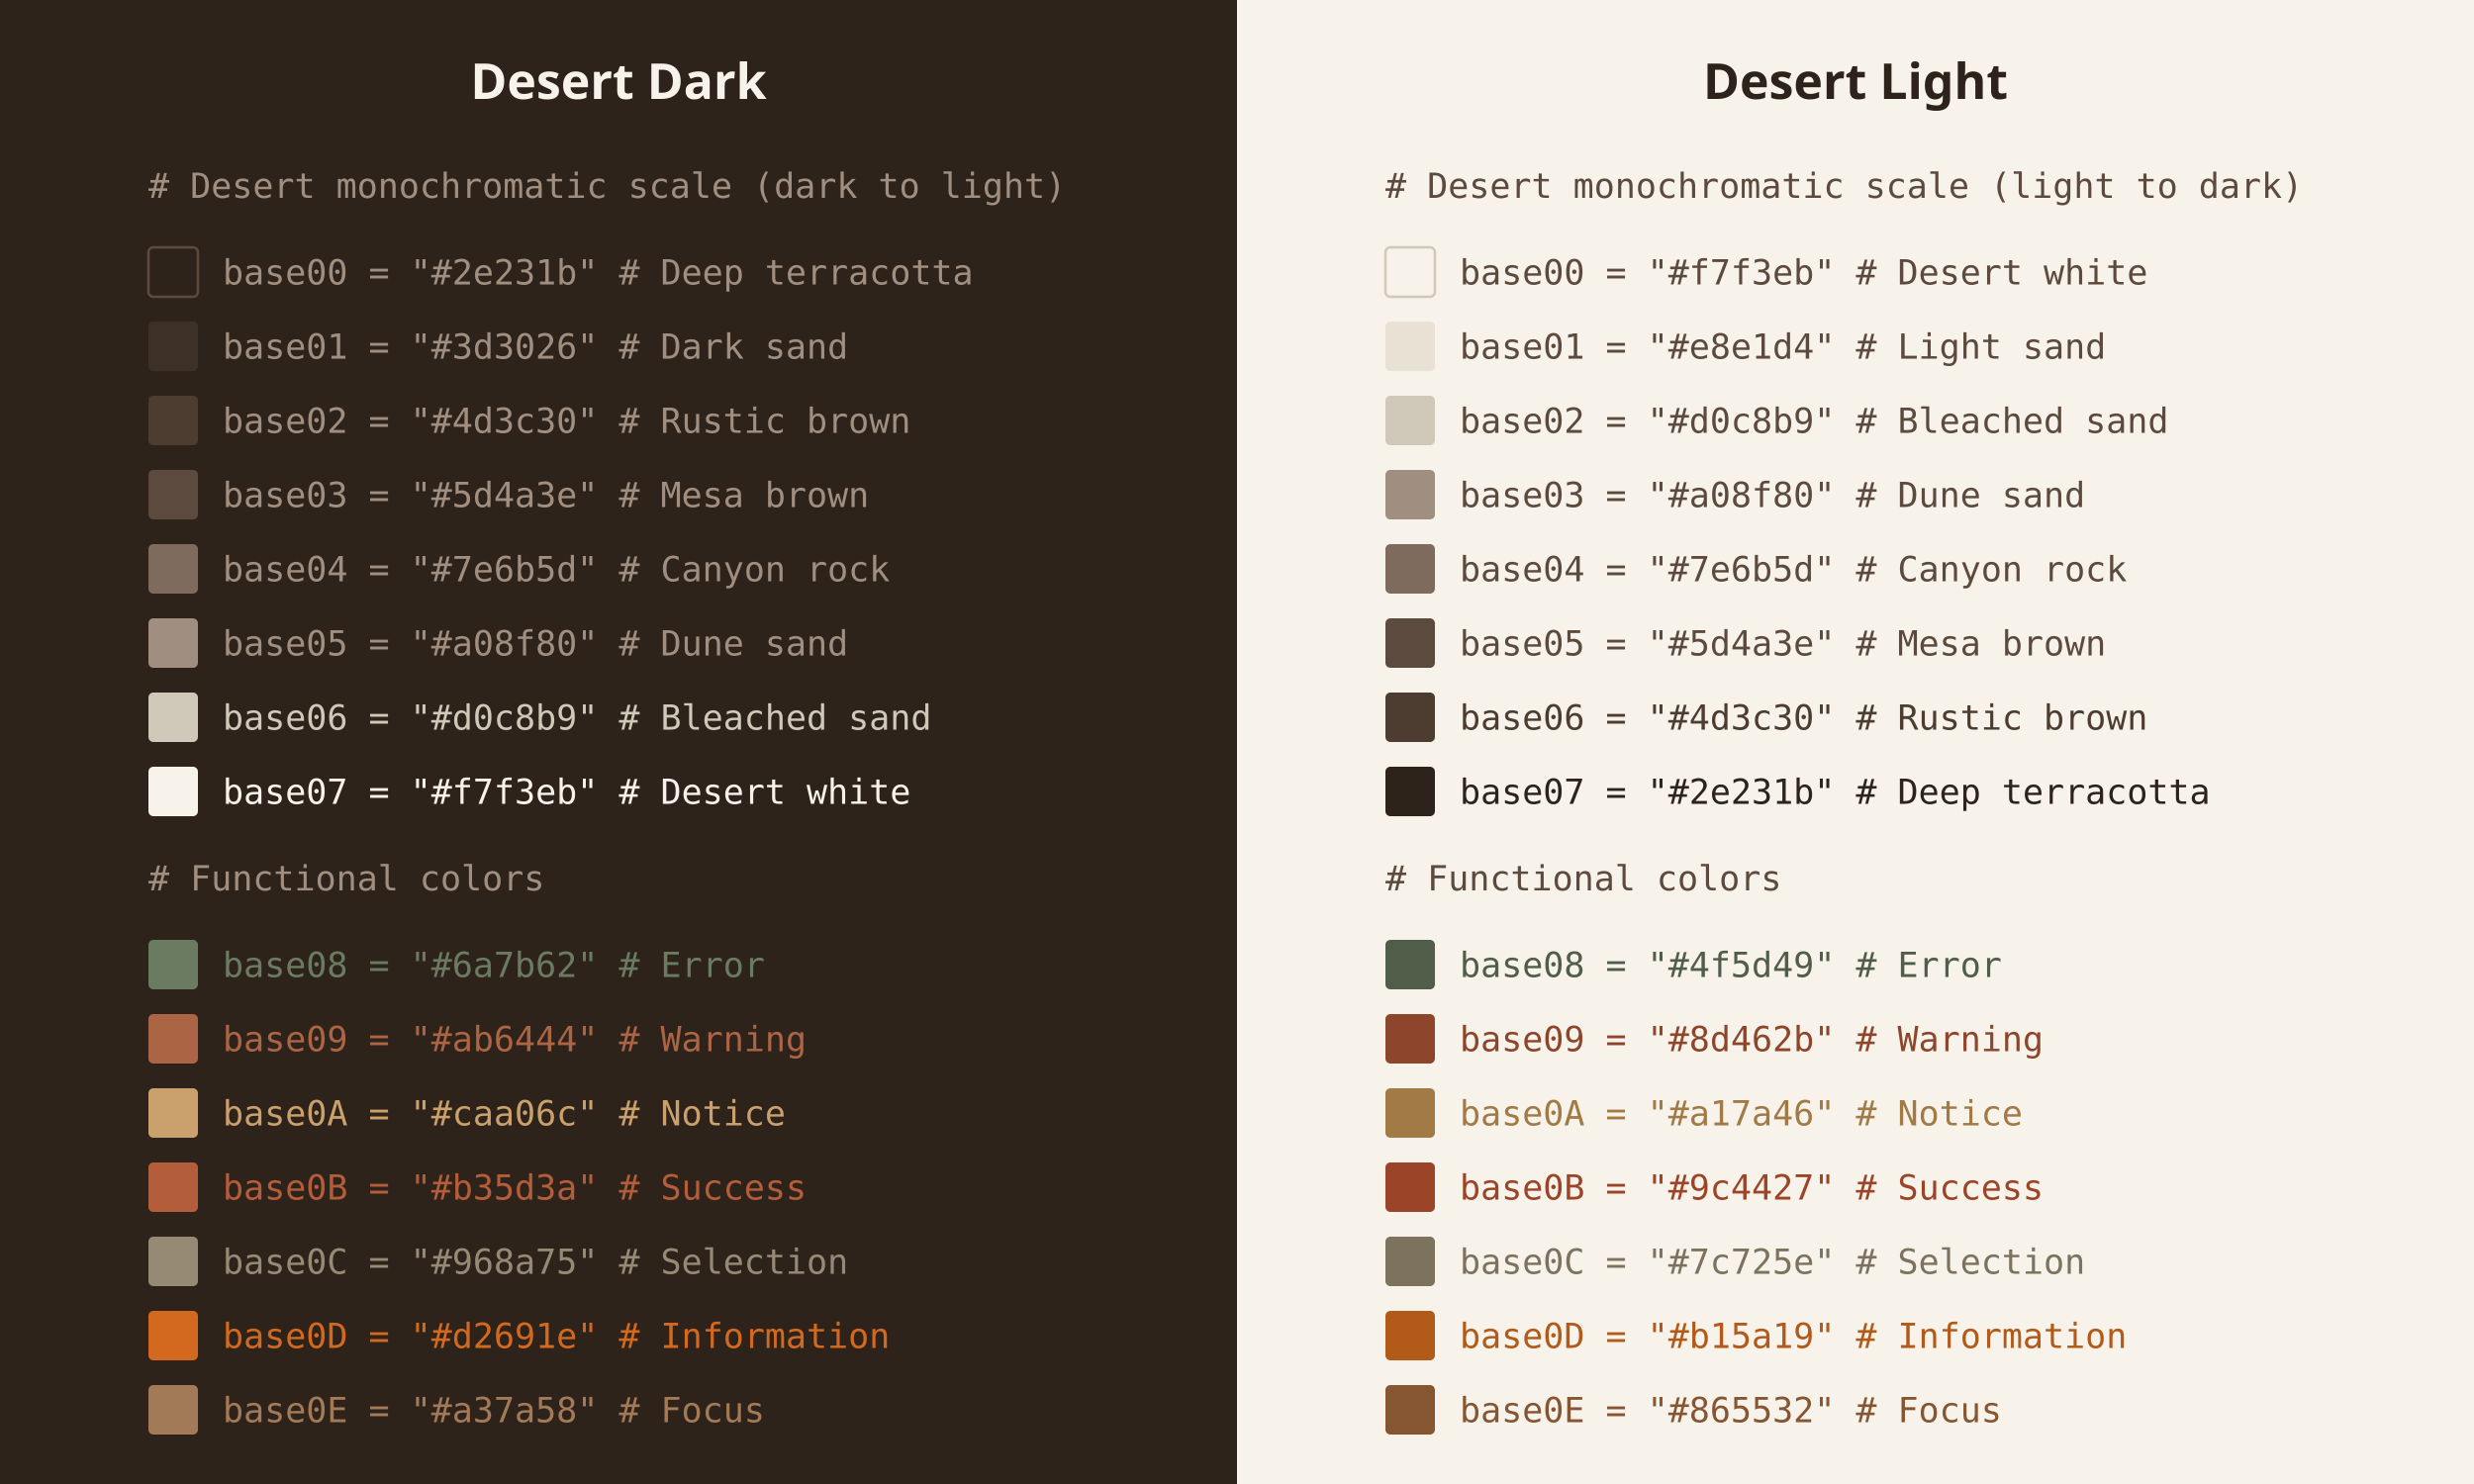
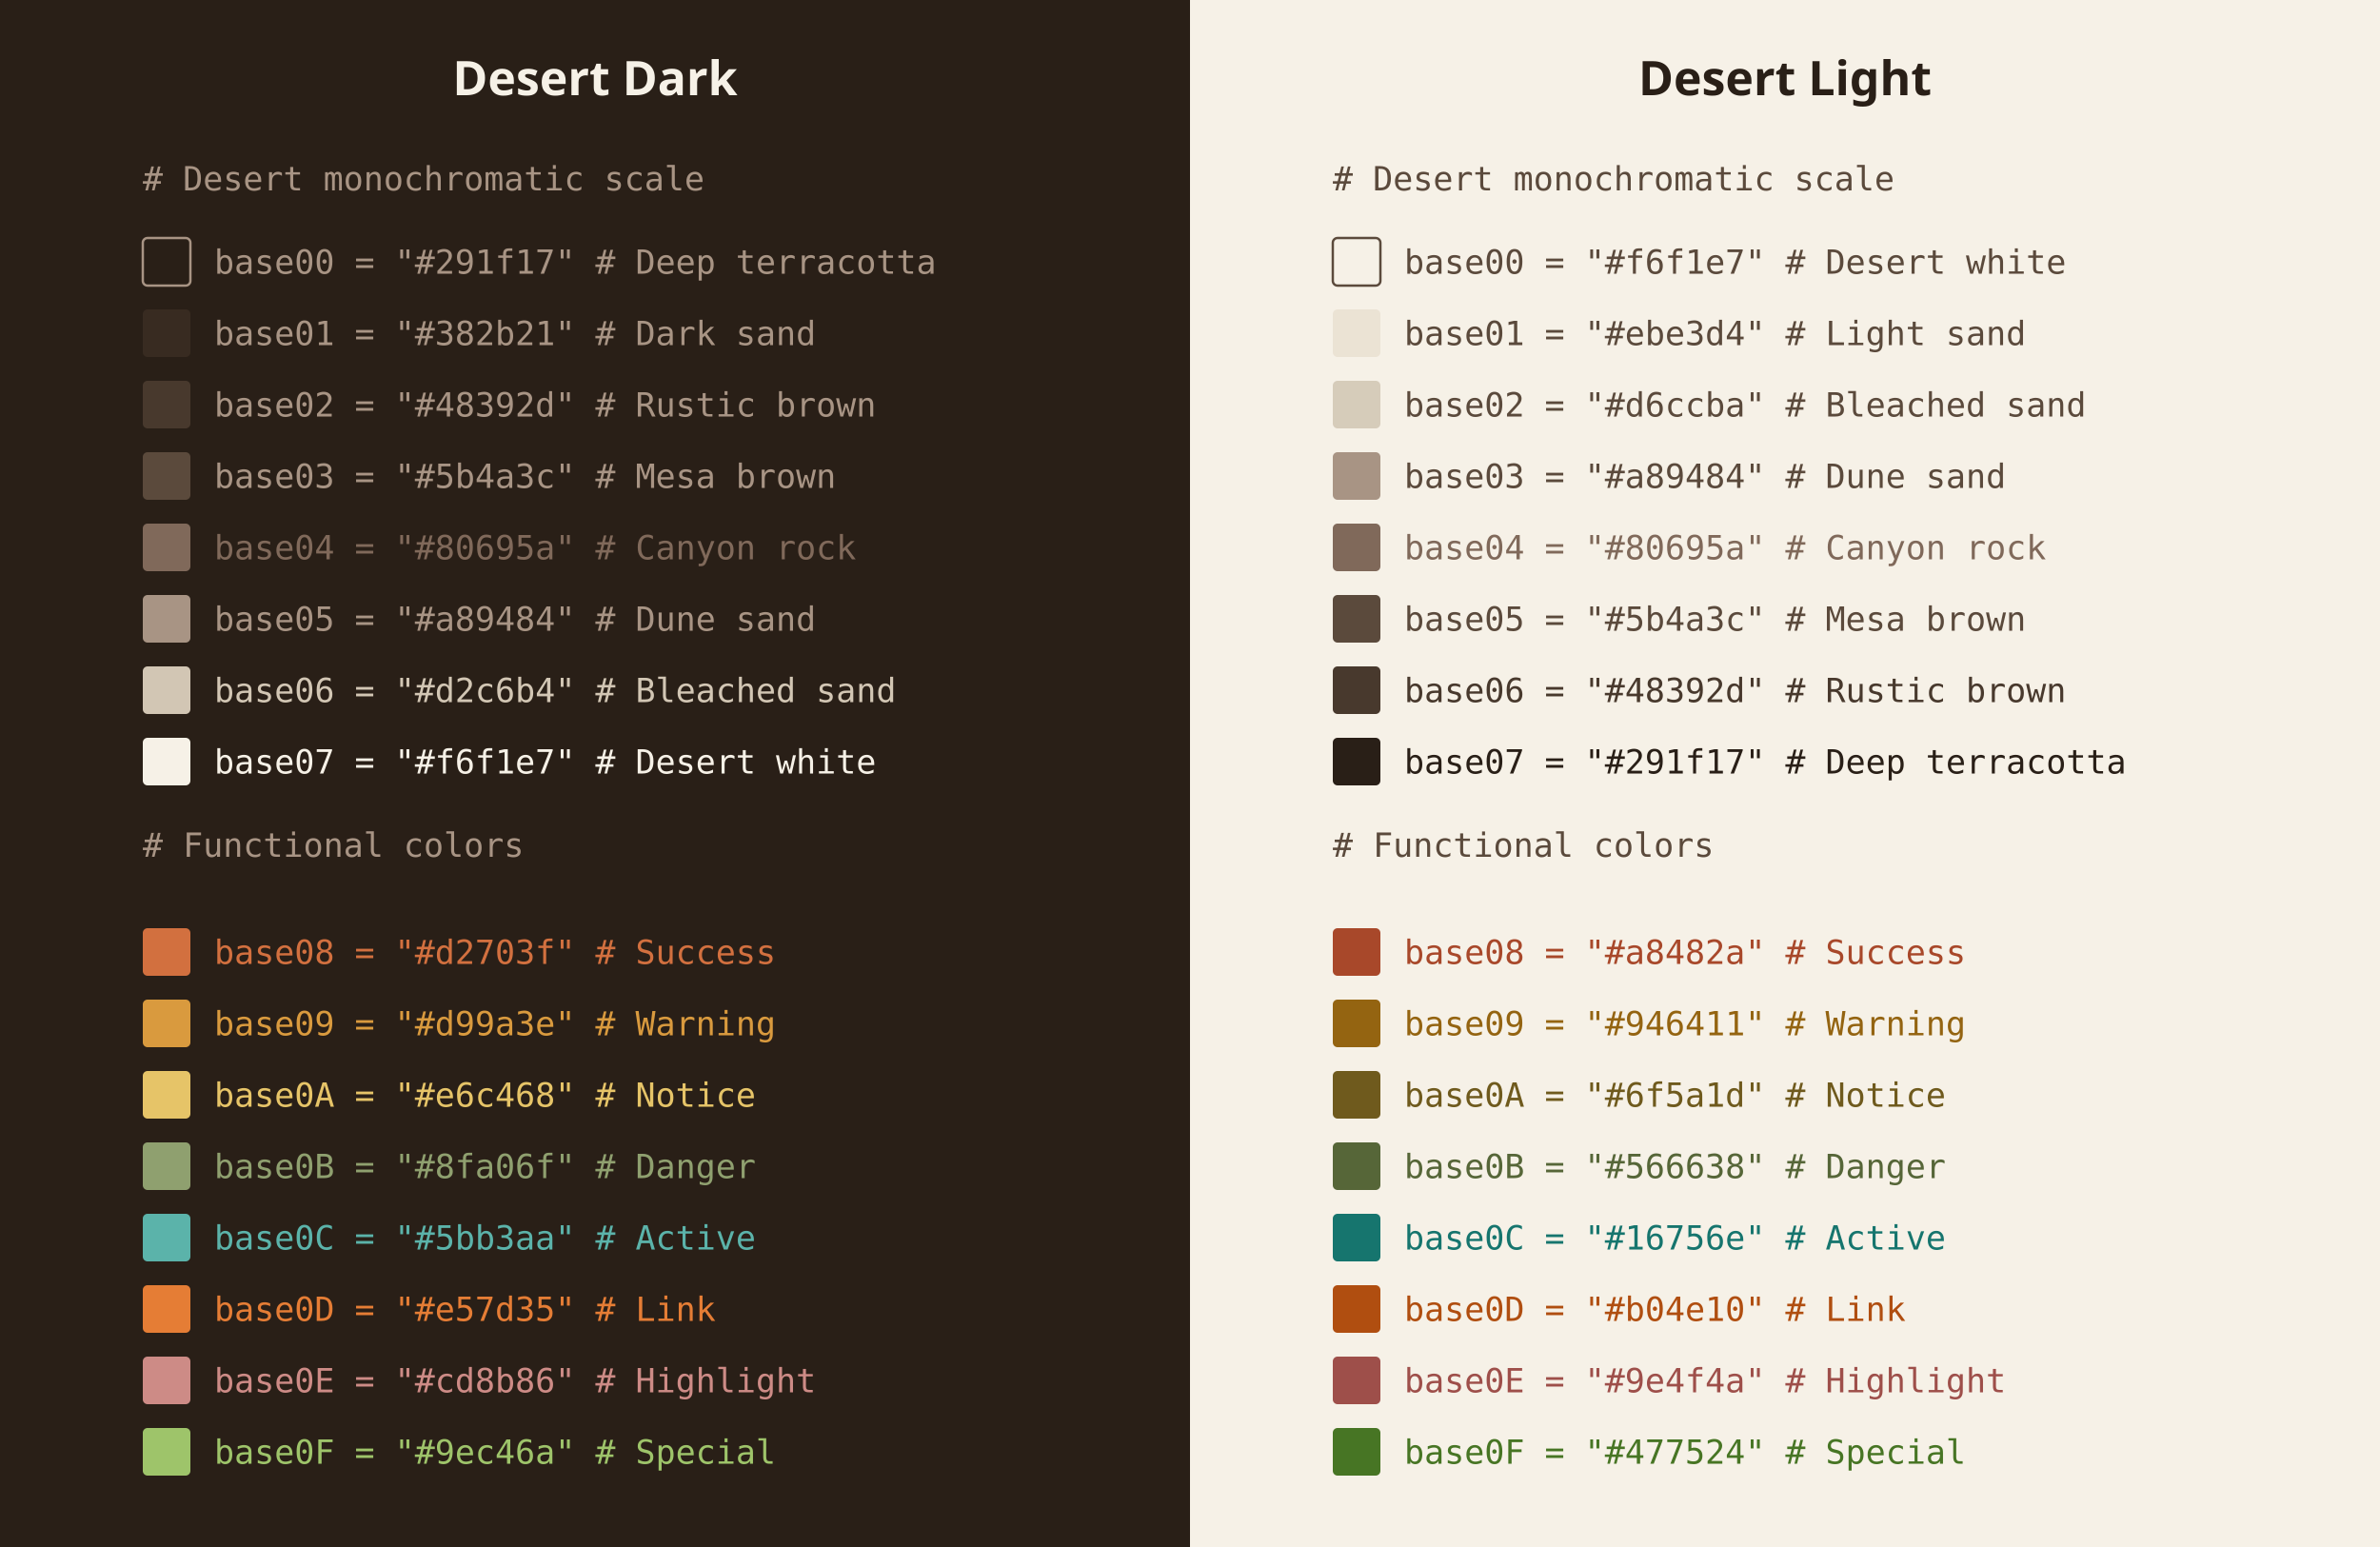
- <svg xmlns="http://www.w3.org/2000/svg" width="1000" height="600" viewBox="0 0 1000 600">
-   <rect x="0" y="0" width="500" height="600" fill="#2e231b" />
-   <rect x="500" y="0" width="500" height="600" fill="#f7f3eb" />
-   <text x="250" y="40" font-family="sans-serif" font-size="20" font-weight="bold" text-anchor="middle" fill="#f7f3eb">Desert Dark</text>
-   <text x="750" y="40" font-family="sans-serif" font-size="20" font-weight="bold" text-anchor="middle" fill="#2e231b">Desert Light</text>
-   <text x="60" y="80" font-family="monospace" font-size="14" fill="#a08f80"># Desert monochromatic scale (dark to light)</text>
-   <rect x="60" y="100" width="20" height="20" rx="2" fill="#2e231b" stroke="#5d4a3e" stroke-width="1" />
-   <text x="90" y="115" font-family="monospace" font-size="14" fill="#a08f80">base00 = "#2e231b" # Deep terracotta</text>
-   <rect x="60" y="130" width="20" height="20" rx="2" fill="#3d3026" />
-   <text x="90" y="145" font-family="monospace" font-size="14" fill="#a08f80">base01 = "#3d3026" # Dark sand</text>
-   <rect x="60" y="160" width="20" height="20" rx="2" fill="#4d3c30" />
-   <text x="90" y="175" font-family="monospace" font-size="14" fill="#a08f80">base02 = "#4d3c30" # Rustic brown</text>
-   <rect x="60" y="190" width="20" height="20" rx="2" fill="#5d4a3e" />
-   <text x="90" y="205" font-family="monospace" font-size="14" fill="#a08f80">base03 = "#5d4a3e" # Mesa brown</text>
-   <rect x="60" y="220" width="20" height="20" rx="2" fill="#7e6b5d" />
-   <text x="90" y="235" font-family="monospace" font-size="14" fill="#a08f80">base04 = "#7e6b5d" # Canyon rock</text>
-   <rect x="60" y="250" width="20" height="20" rx="2" fill="#a08f80" />
-   <text x="90" y="265" font-family="monospace" font-size="14" fill="#a08f80">base05 = "#a08f80" # Dune sand</text>
-   <rect x="60" y="280" width="20" height="20" rx="2" fill="#d0c8b9" />
-   <text x="90" y="295" font-family="monospace" font-size="14" fill="#d0c8b9">base06 = "#d0c8b9" # Bleached sand</text>
-   <rect x="60" y="310" width="20" height="20" rx="2" fill="#f7f3eb" />
-   <text x="90" y="325" font-family="monospace" font-size="14" fill="#f7f3eb">base07 = "#f7f3eb" # Desert white</text>
-   <text x="60" y="360" font-family="monospace" font-size="14" fill="#a08f80"># Functional colors </text>
-   <rect x="60" y="380" width="20" height="20" rx="2" fill="#6a7b62" />
-   <text x="90" y="395" font-family="monospace" font-size="14" fill="#6a7b62">base08 = "#6a7b62" # Error</text>
-   <rect x="60" y="410" width="20" height="20" rx="2" fill="#ab6444" />
-   <text x="90" y="425" font-family="monospace" font-size="14" fill="#ab6444">base09 = "#ab6444" # Warning</text>
-   <rect x="60" y="440" width="20" height="20" rx="2" fill="#caa06c" />
-   <text x="90" y="455" font-family="monospace" font-size="14" fill="#caa06c">base0A = "#caa06c" # Notice</text>
-   <rect x="60" y="470" width="20" height="20" rx="2" fill="#b35d3a" />
-   <text x="90" y="485" font-family="monospace" font-size="14" fill="#b35d3a">base0B = "#b35d3a" # Success</text>
-   <rect x="60" y="500" width="20" height="20" rx="2" fill="#968a75" />
-   <text x="90" y="515" font-family="monospace" font-size="14" fill="#968a75">base0C = "#968a75" # Selection</text>
-   <rect x="60" y="530" width="20" height="20" rx="2" fill="#d2691e" />
-   <text x="90" y="545" font-family="monospace" font-size="14" fill="#d2691e">base0D = "#d2691e" # Information</text>
-   <rect x="60" y="560" width="20" height="20" rx="2" fill="#a37a58" />
-   <text x="90" y="575" font-family="monospace" font-size="14" fill="#a37a58">base0E = "#a37a58" # Focus</text>
-   <text x="560" y="80" font-family="monospace" font-size="14" fill="#5d4a3e"># Desert monochromatic scale (light to dark)</text>
-   <rect x="560" y="100" width="20" height="20" rx="2" fill="#f7f3eb" stroke="#d0c8b9" stroke-width="1" />
-   <text x="590" y="115" font-family="monospace" font-size="14" fill="#5d4a3e">base00 = "#f7f3eb" # Desert white</text>
-   <rect x="560" y="130" width="20" height="20" rx="2" fill="#e8e1d4" />
-   <text x="590" y="145" font-family="monospace" font-size="14" fill="#5d4a3e">base01 = "#e8e1d4" # Light sand</text>
-   <rect x="560" y="160" width="20" height="20" rx="2" fill="#d0c8b9" />
-   <text x="590" y="175" font-family="monospace" font-size="14" fill="#5d4a3e">base02 = "#d0c8b9" # Bleached sand</text>
-   <rect x="560" y="190" width="20" height="20" rx="2" fill="#a08f80" />
-   <text x="590" y="205" font-family="monospace" font-size="14" fill="#5d4a3e">base03 = "#a08f80" # Dune sand</text>
-   <rect x="560" y="220" width="20" height="20" rx="2" fill="#7e6b5d" />
-   <text x="590" y="235" font-family="monospace" font-size="14" fill="#5d4a3e">base04 = "#7e6b5d" # Canyon rock</text>
-   <rect x="560" y="250" width="20" height="20" rx="2" fill="#5d4a3e" />
-   <text x="590" y="265" font-family="monospace" font-size="14" fill="#5d4a3e">base05 = "#5d4a3e" # Mesa brown</text>
-   <rect x="560" y="280" width="20" height="20" rx="2" fill="#4d3c30" />
-   <text x="590" y="295" font-family="monospace" font-size="14" fill="#4d3c30">base06 = "#4d3c30" # Rustic brown</text>
-   <rect x="560" y="310" width="20" height="20" rx="2" fill="#2e231b" />
-   <text x="590" y="325" font-family="monospace" font-size="14" fill="#2e231b">base07 = "#2e231b" # Deep terracotta</text>
-   <text x="560" y="360" font-family="monospace" font-size="14" fill="#5d4a3e"># Functional colors</text>
-   <rect x="560" y="380" width="20" height="20" rx="2" fill="#4f5d49" />
-   <text x="590" y="395" font-family="monospace" font-size="14" fill="#4f5d49">base08 = "#4f5d49" # Error</text>
-   <rect x="560" y="410" width="20" height="20" rx="2" fill="#8d462b" />
-   <text x="590" y="425" font-family="monospace" font-size="14" fill="#8d462b">base09 = "#8d462b" # Warning</text>
-   <rect x="560" y="440" width="20" height="20" rx="2" fill="#a17a46" />
-   <text x="590" y="455" font-family="monospace" font-size="14" fill="#a17a46">base0A = "#a17a46" # Notice</text>
-   <rect x="560" y="470" width="20" height="20" rx="2" fill="#9c4427" />
-   <text x="590" y="485" font-family="monospace" font-size="14" fill="#9c4427">base0B = "#9c4427" # Success</text>
-   <rect x="560" y="500" width="20" height="20" rx="2" fill="#7c725e" />
-   <text x="590" y="515" font-family="monospace" font-size="14" fill="#7c725e">base0C = "#7c725e" # Selection</text>
-   <rect x="560" y="530" width="20" height="20" rx="2" fill="#b15a19" />
-   <text x="590" y="545" font-family="monospace" font-size="14" fill="#b15a19">base0D = "#b15a19" # Information</text>
-   <rect x="560" y="560" width="20" height="20" rx="2" fill="#865532" />
-   <text x="590" y="575" font-family="monospace" font-size="14" fill="#865532">base0E = "#865532" # Focus</text>
+ <svg xmlns="http://www.w3.org/2000/svg" width="1000" height="650" viewBox="0 0 1000 650">
+   <rect x="0" y="0" width="500" height="650" fill="#291f17" />
+   <rect x="500" y="0" width="500" height="650" fill="#f6f1e7" />
+   <text x="250" y="40" font-family="sans-serif" font-size="20" font-weight="bold" text-anchor="middle" fill="#f6f1e7">Desert Dark</text>
+   <text x="60" y="80" font-family="monospace" font-size="14" fill="#a89484"># Desert monochromatic scale</text>
+   <rect x="60" y="100" width="20" height="20" rx="2" fill="#291f17" stroke="#a89484" stroke-width="1" />
+   <text x="90" y="115" font-family="monospace" font-size="14" fill="#a89484">base00 = "#291f17" # Deep terracotta</text>
+   <rect x="60" y="130" width="20" height="20" rx="2" fill="#382b21" />
+   <text x="90" y="145" font-family="monospace" font-size="14" fill="#a89484">base01 = "#382b21" # Dark sand</text>
+   <rect x="60" y="160" width="20" height="20" rx="2" fill="#48392d" />
+   <text x="90" y="175" font-family="monospace" font-size="14" fill="#a89484">base02 = "#48392d" # Rustic brown</text>
+   <rect x="60" y="190" width="20" height="20" rx="2" fill="#5b4a3c" />
+   <text x="90" y="205" font-family="monospace" font-size="14" fill="#a89484">base03 = "#5b4a3c" # Mesa brown</text>
+   <rect x="60" y="220" width="20" height="20" rx="2" fill="#80695a" />
+   <text x="90" y="235" font-family="monospace" font-size="14" fill="#80695a">base04 = "#80695a" # Canyon rock</text>
+   <rect x="60" y="250" width="20" height="20" rx="2" fill="#a89484" />
+   <text x="90" y="265" font-family="monospace" font-size="14" fill="#a89484">base05 = "#a89484" # Dune sand</text>
+   <rect x="60" y="280" width="20" height="20" rx="2" fill="#d2c6b4" />
+   <text x="90" y="295" font-family="monospace" font-size="14" fill="#d2c6b4">base06 = "#d2c6b4" # Bleached sand</text>
+   <rect x="60" y="310" width="20" height="20" rx="2" fill="#f6f1e7" />
+   <text x="90" y="325" font-family="monospace" font-size="14" fill="#f6f1e7">base07 = "#f6f1e7" # Desert white</text>
+   <text x="60" y="360" font-family="monospace" font-size="14" fill="#a89484"># Functional colors</text>
+   <rect x="60" y="390" width="20" height="20" rx="2" fill="#d2703f" />
+   <text x="90" y="405" font-family="monospace" font-size="14" fill="#d2703f">base08 = "#d2703f" # Success</text>
+   <rect x="60" y="420" width="20" height="20" rx="2" fill="#d99a3e" />
+   <text x="90" y="435" font-family="monospace" font-size="14" fill="#d99a3e">base09 = "#d99a3e" # Warning</text>
+   <rect x="60" y="450" width="20" height="20" rx="2" fill="#e6c468" />
+   <text x="90" y="465" font-family="monospace" font-size="14" fill="#e6c468">base0A = "#e6c468" # Notice</text>
+   <rect x="60" y="480" width="20" height="20" rx="2" fill="#8fa06f" />
+   <text x="90" y="495" font-family="monospace" font-size="14" fill="#8fa06f">base0B = "#8fa06f" # Danger</text>
+   <rect x="60" y="510" width="20" height="20" rx="2" fill="#5bb3aa" />
+   <text x="90" y="525" font-family="monospace" font-size="14" fill="#5bb3aa">base0C = "#5bb3aa" # Active</text>
+   <rect x="60" y="540" width="20" height="20" rx="2" fill="#e57d35" />
+   <text x="90" y="555" font-family="monospace" font-size="14" fill="#e57d35">base0D = "#e57d35" # Link</text>
+   <rect x="60" y="570" width="20" height="20" rx="2" fill="#cd8b86" />
+   <text x="90" y="585" font-family="monospace" font-size="14" fill="#cd8b86">base0E = "#cd8b86" # Highlight</text>
+   <rect x="60" y="600" width="20" height="20" rx="2" fill="#9ec46a" />
+   <text x="90" y="615" font-family="monospace" font-size="14" fill="#9ec46a">base0F = "#9ec46a" # Special</text>
+   <text x="750" y="40" font-family="sans-serif" font-size="20" font-weight="bold" text-anchor="middle" fill="#291f17">Desert Light</text>
+   <text x="560" y="80" font-family="monospace" font-size="14" fill="#5b4a3c"># Desert monochromatic scale</text>
+   <rect x="560" y="100" width="20" height="20" rx="2" fill="#f6f1e7" stroke="#5b4a3c" stroke-width="1" />
+   <text x="590" y="115" font-family="monospace" font-size="14" fill="#5b4a3c">base00 = "#f6f1e7" # Desert white</text>
+   <rect x="560" y="130" width="20" height="20" rx="2" fill="#ebe3d4" />
+   <text x="590" y="145" font-family="monospace" font-size="14" fill="#5b4a3c">base01 = "#ebe3d4" # Light sand</text>
+   <rect x="560" y="160" width="20" height="20" rx="2" fill="#d6ccba" />
+   <text x="590" y="175" font-family="monospace" font-size="14" fill="#5b4a3c">base02 = "#d6ccba" # Bleached sand</text>
+   <rect x="560" y="190" width="20" height="20" rx="2" fill="#a89484" />
+   <text x="590" y="205" font-family="monospace" font-size="14" fill="#5b4a3c">base03 = "#a89484" # Dune sand</text>
+   <rect x="560" y="220" width="20" height="20" rx="2" fill="#80695a" />
+   <text x="590" y="235" font-family="monospace" font-size="14" fill="#80695a">base04 = "#80695a" # Canyon rock</text>
+   <rect x="560" y="250" width="20" height="20" rx="2" fill="#5b4a3c" />
+   <text x="590" y="265" font-family="monospace" font-size="14" fill="#5b4a3c">base05 = "#5b4a3c" # Mesa brown</text>
+   <rect x="560" y="280" width="20" height="20" rx="2" fill="#48392d" />
+   <text x="590" y="295" font-family="monospace" font-size="14" fill="#48392d">base06 = "#48392d" # Rustic brown</text>
+   <rect x="560" y="310" width="20" height="20" rx="2" fill="#291f17" />
+   <text x="590" y="325" font-family="monospace" font-size="14" fill="#291f17">base07 = "#291f17" # Deep terracotta</text>
+   <text x="560" y="360" font-family="monospace" font-size="14" fill="#5b4a3c"># Functional colors</text>
+   <rect x="560" y="390" width="20" height="20" rx="2" fill="#a8482a" />
+   <text x="590" y="405" font-family="monospace" font-size="14" fill="#a8482a">base08 = "#a8482a" # Success</text>
+   <rect x="560" y="420" width="20" height="20" rx="2" fill="#946411" />
+   <text x="590" y="435" font-family="monospace" font-size="14" fill="#946411">base09 = "#946411" # Warning</text>
+   <rect x="560" y="450" width="20" height="20" rx="2" fill="#6f5a1d" />
+   <text x="590" y="465" font-family="monospace" font-size="14" fill="#6f5a1d">base0A = "#6f5a1d" # Notice</text>
+   <rect x="560" y="480" width="20" height="20" rx="2" fill="#566638" />
+   <text x="590" y="495" font-family="monospace" font-size="14" fill="#566638">base0B = "#566638" # Danger</text>
+   <rect x="560" y="510" width="20" height="20" rx="2" fill="#16756e" />
+   <text x="590" y="525" font-family="monospace" font-size="14" fill="#16756e">base0C = "#16756e" # Active</text>
+   <rect x="560" y="540" width="20" height="20" rx="2" fill="#b04e10" />
+   <text x="590" y="555" font-family="monospace" font-size="14" fill="#b04e10">base0D = "#b04e10" # Link</text>
+   <rect x="560" y="570" width="20" height="20" rx="2" fill="#9e4f4a" />
+   <text x="590" y="585" font-family="monospace" font-size="14" fill="#9e4f4a">base0E = "#9e4f4a" # Highlight</text>
+   <rect x="560" y="600" width="20" height="20" rx="2" fill="#477524" />
+   <text x="590" y="615" font-family="monospace" font-size="14" fill="#477524">base0F = "#477524" # Special</text>
</svg>
